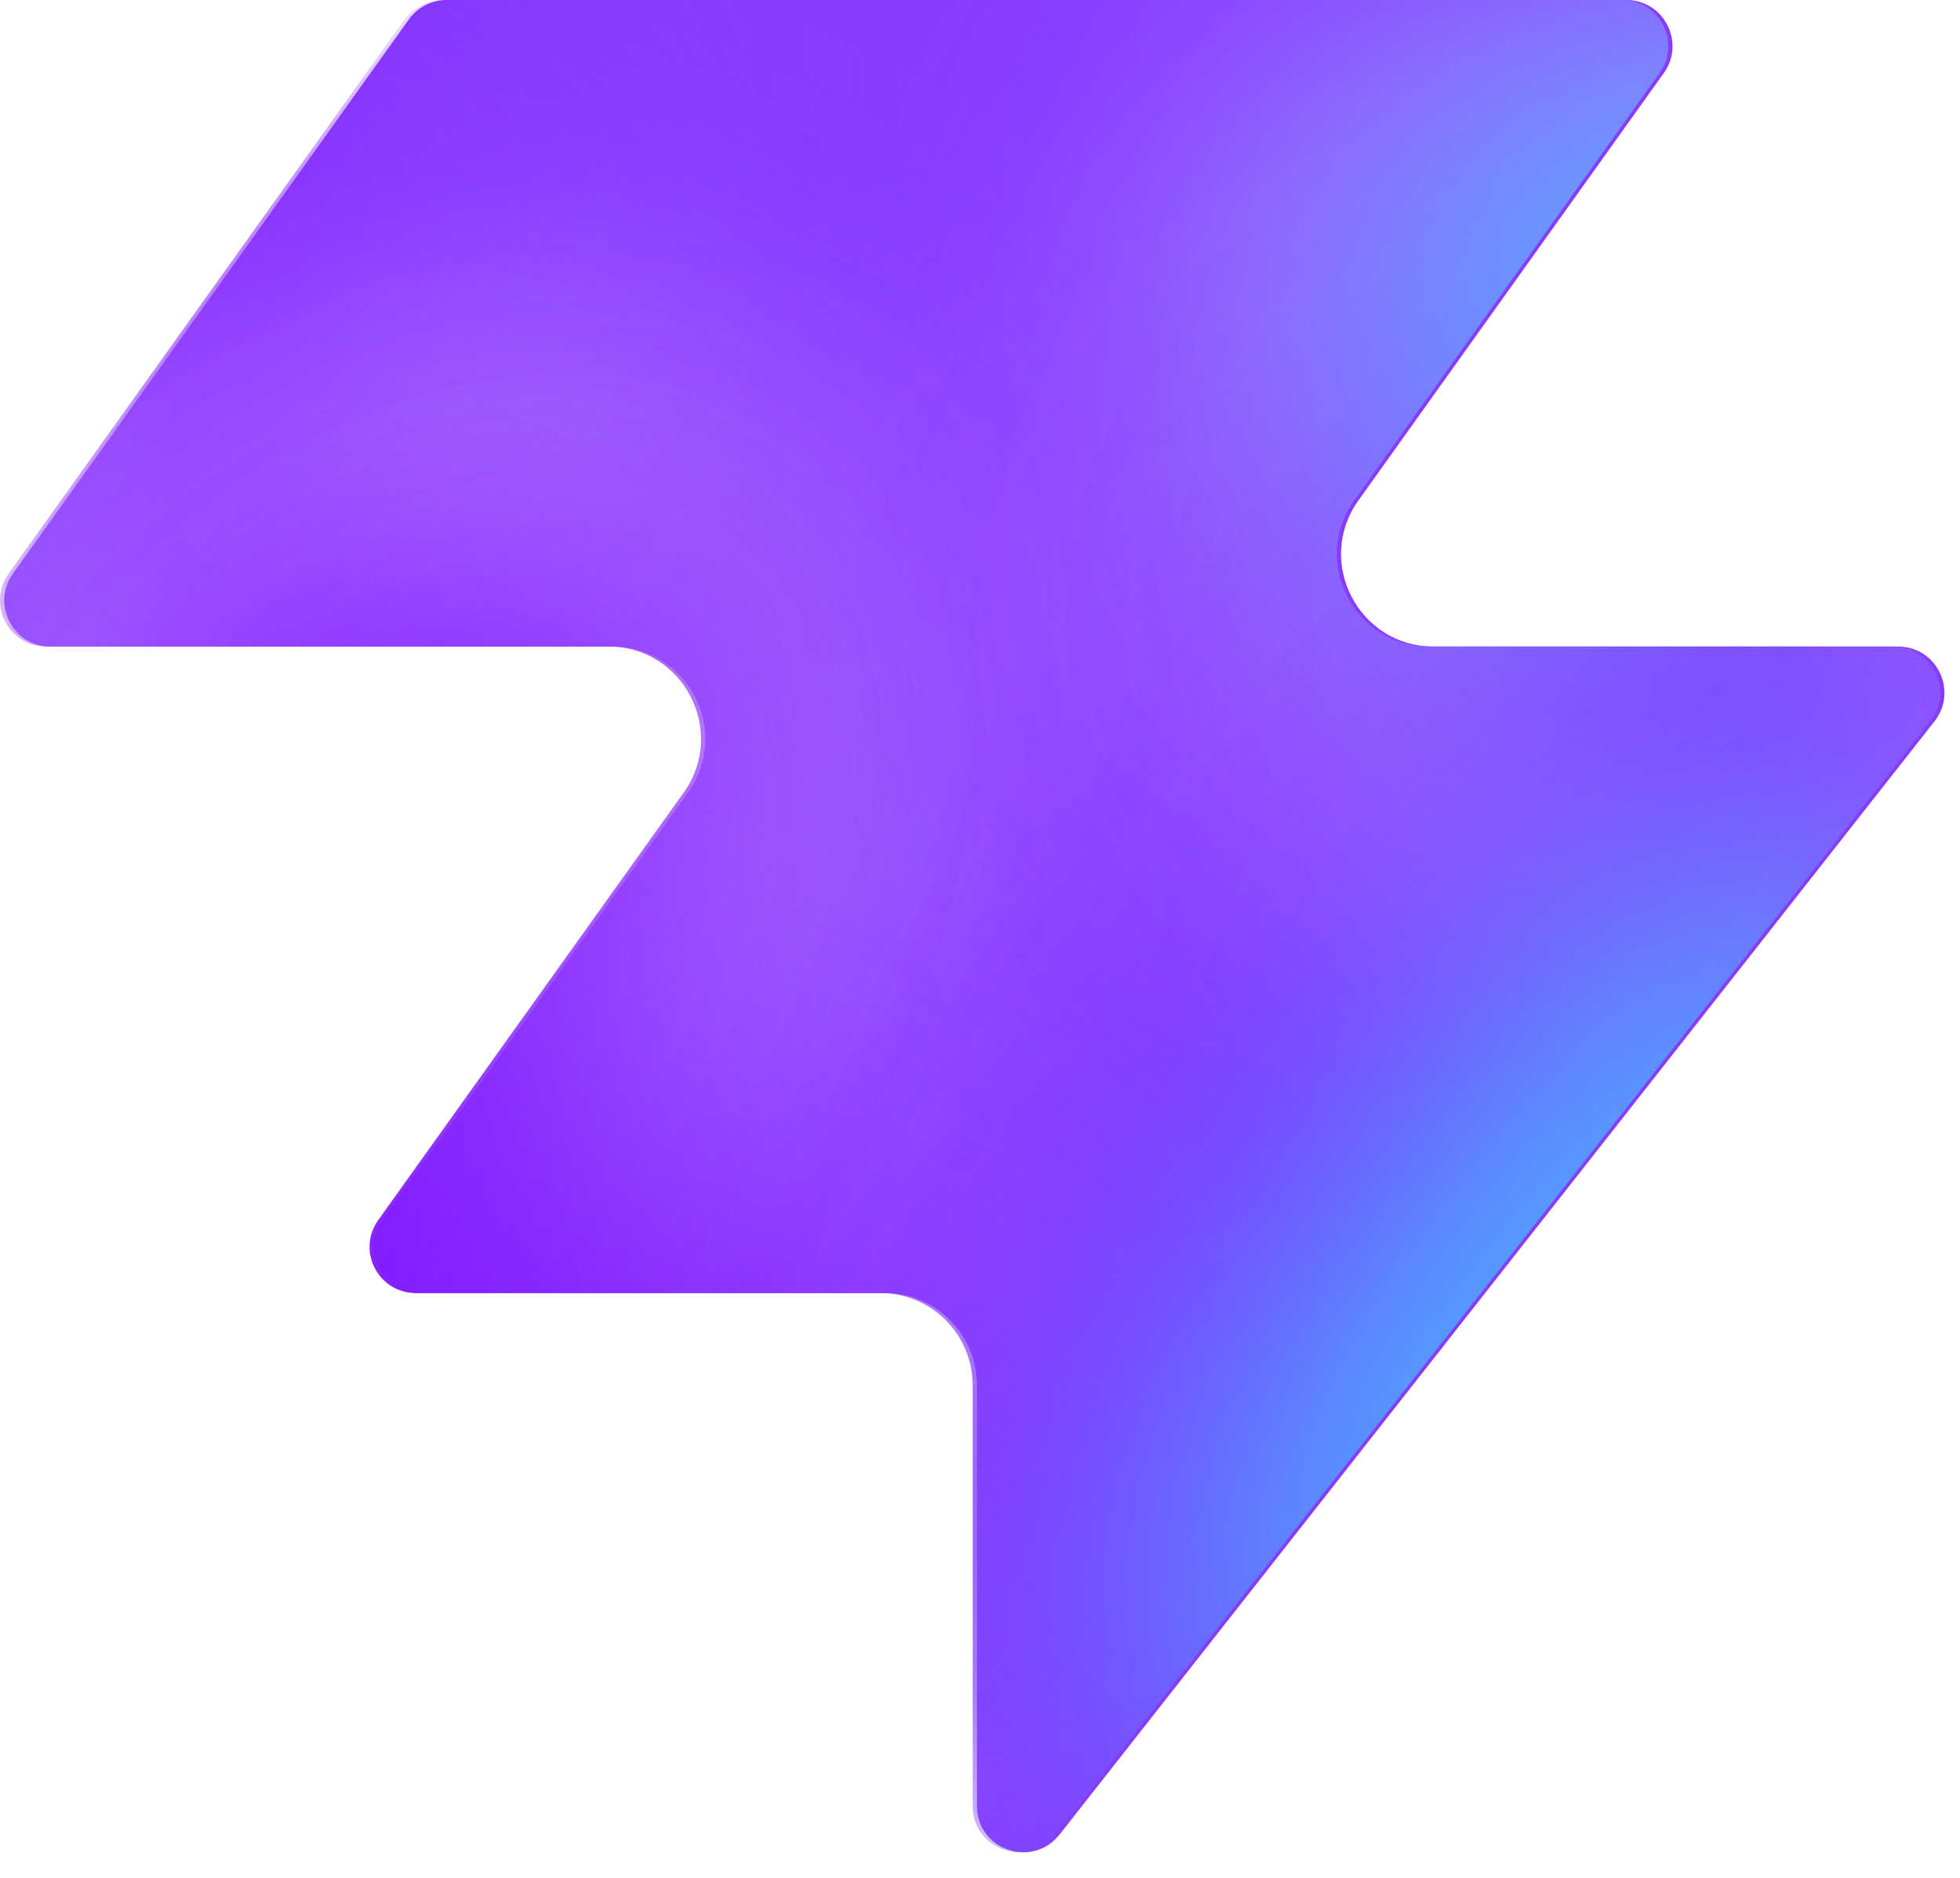
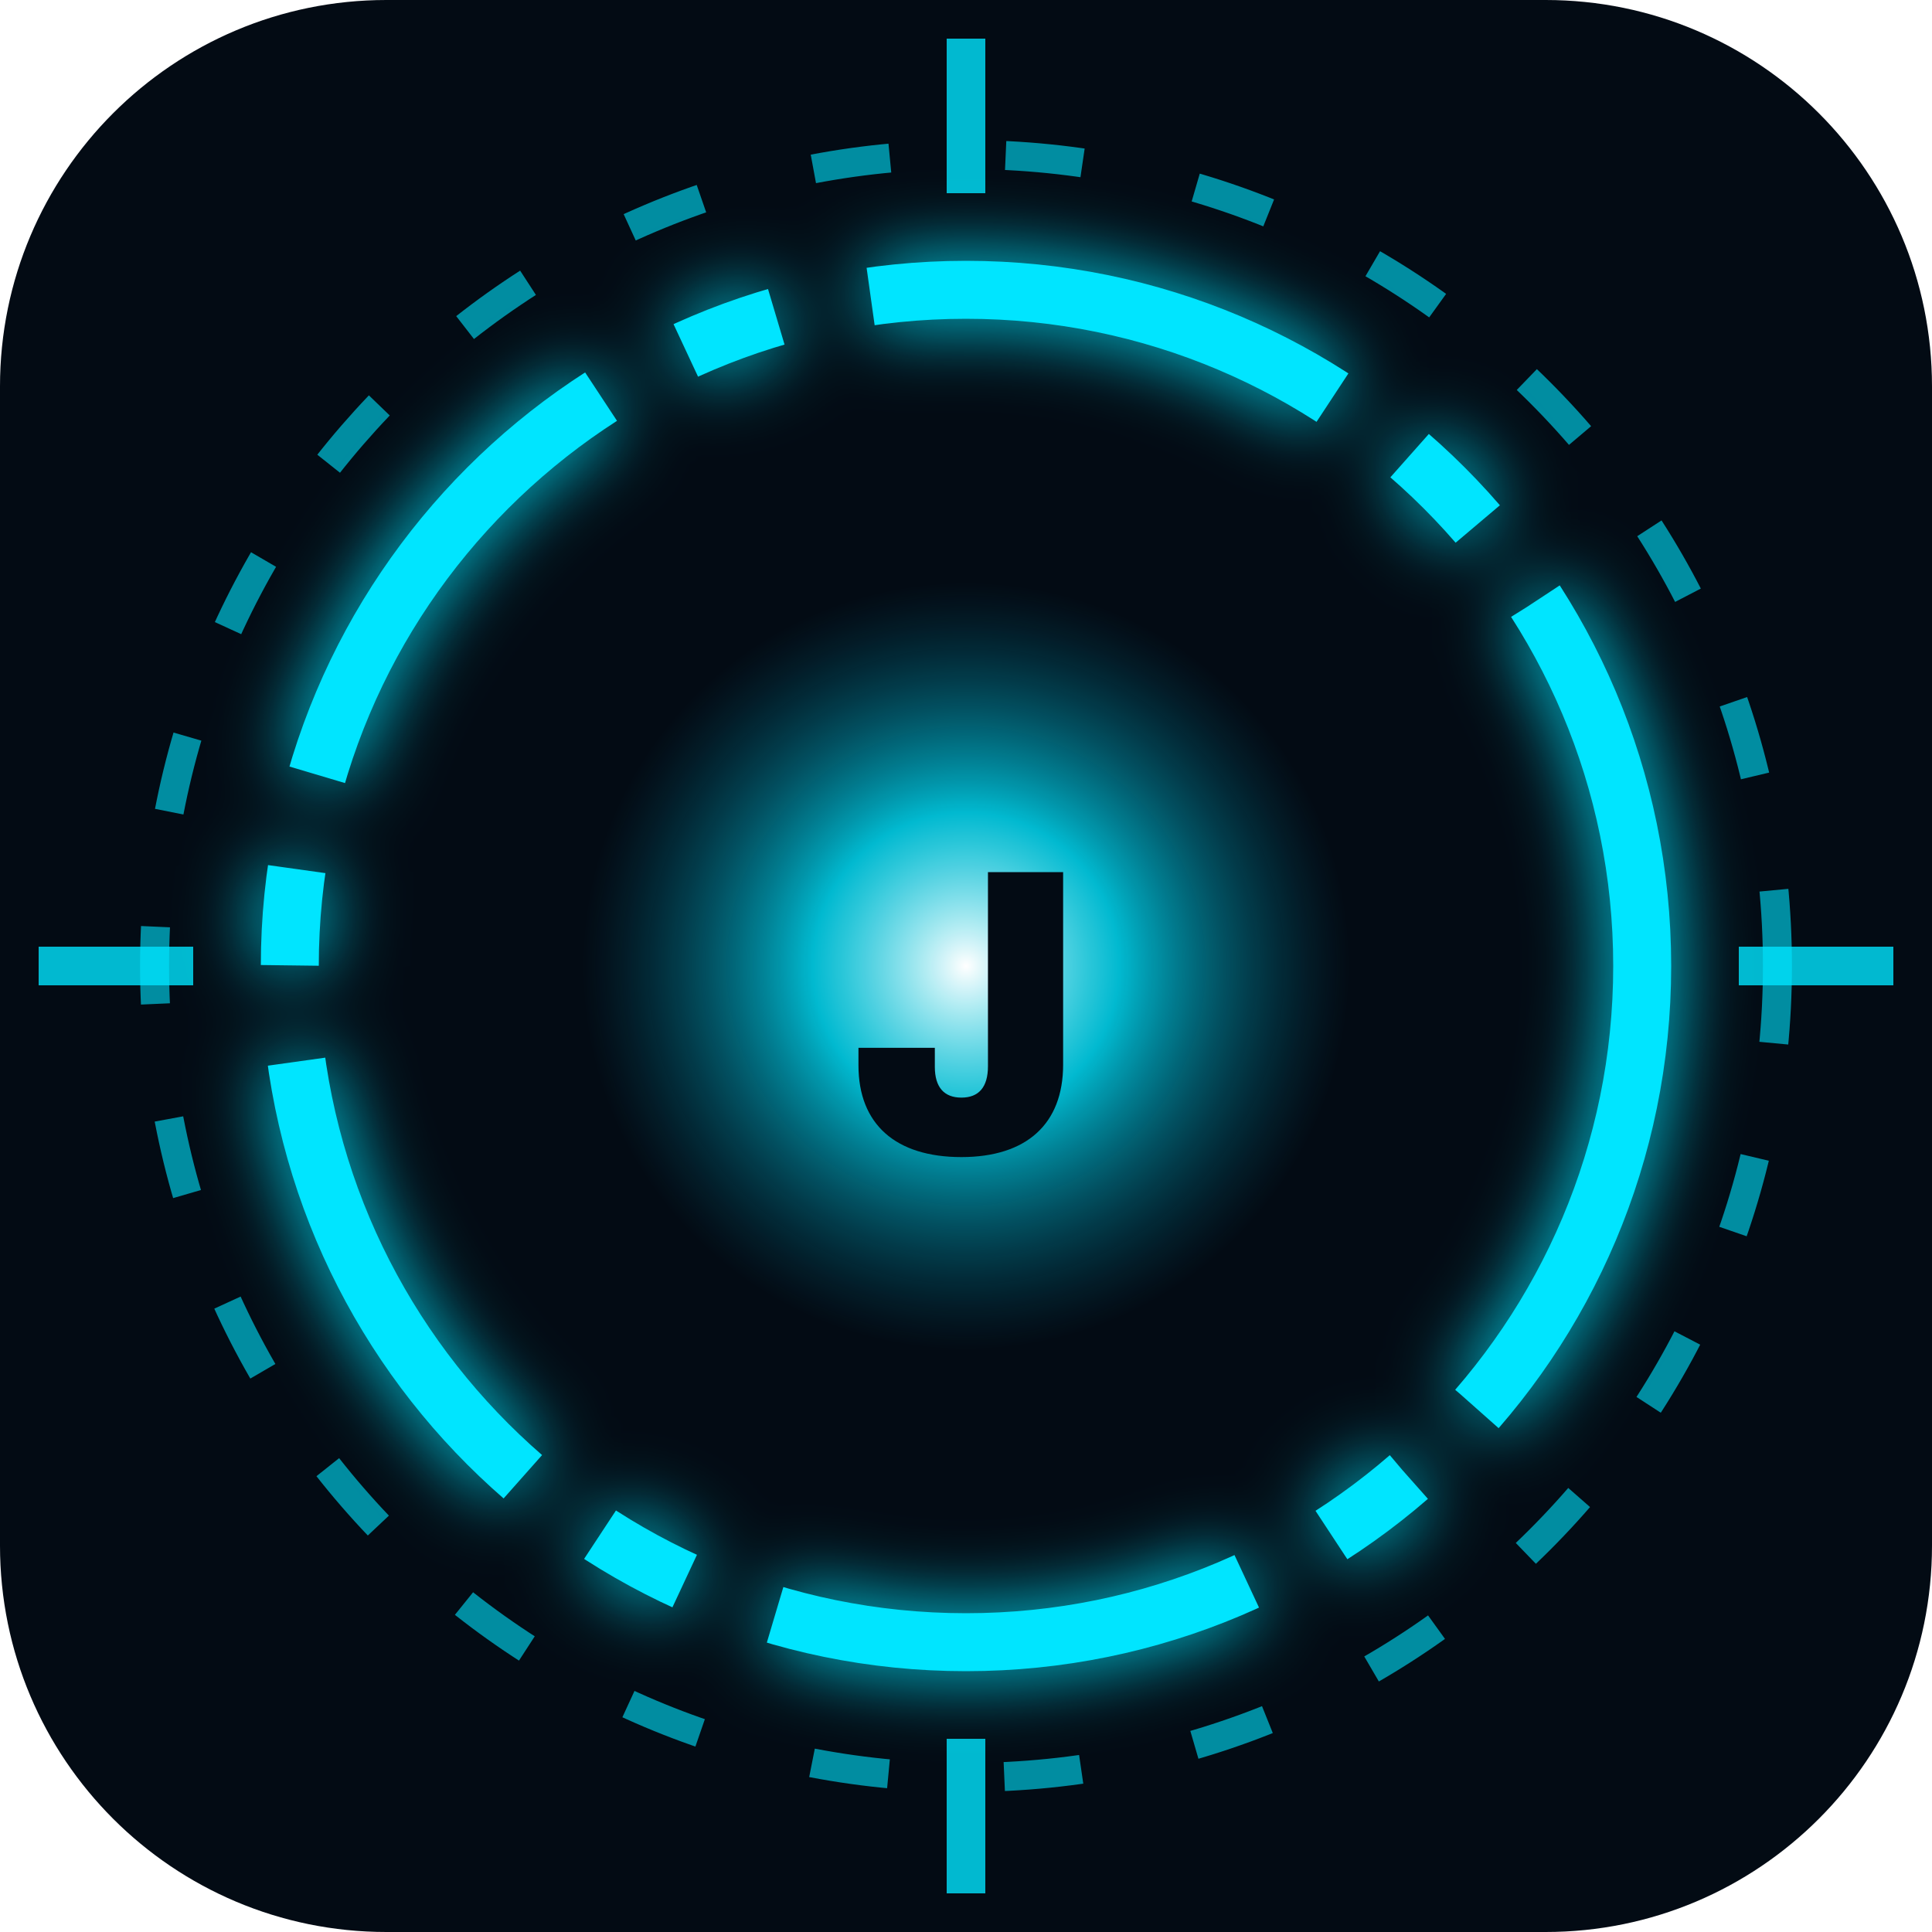
- <svg xmlns="http://www.w3.org/2000/svg" width="48" height="46" fill="none" viewBox="0 0 48 46">
-   <path fill="#863bff" d="M25.946 44.938c-.664.845-2.021.375-2.021-.698V33.937a2.26 2.26 0 0 0-2.262-2.262H10.287c-.92 0-1.456-1.04-.92-1.788l7.48-10.471c1.07-1.497 0-3.578-1.842-3.578H1.237c-.92 0-1.456-1.04-.92-1.788L10.013.474c.214-.297.556-.474.92-.474h28.894c.92 0 1.456 1.04.92 1.788l-7.48 10.471c-1.07 1.498 0 3.579 1.842 3.579h11.377c.943 0 1.473 1.088.89 1.83L25.947 44.94z" style="fill:#863bff;fill:color(display-p3 .525 .23 1);fill-opacity:1" />
-   <mask id="a" width="48" height="46" x="0" y="0" maskUnits="userSpaceOnUse" style="mask-type:alpha">
-     <path fill="#000" d="M25.842 44.938c-.664.844-2.021.375-2.021-.698V33.937a2.26 2.26 0 0 0-2.262-2.262H10.183c-.92 0-1.456-1.04-.92-1.788l7.48-10.471c1.07-1.498 0-3.579-1.842-3.579H1.133c-.92 0-1.456-1.04-.92-1.787L9.91.473c.214-.297.556-.474.92-.474h28.894c.92 0 1.456 1.04.92 1.788l-7.48 10.471c-1.07 1.498 0 3.578 1.842 3.578h11.377c.943 0 1.473 1.088.89 1.832L25.843 44.94z" style="fill:#000;fill-opacity:1" />
-   </mask>
-   <g mask="url(#a)">
-     <g filter="url(#b)">
-       <ellipse cx="5.508" cy="14.704" fill="#ede6ff" rx="5.508" ry="14.704" style="fill:#ede6ff;fill:color(display-p3 .927 .903 1);fill-opacity:1" transform="matrix(.00324 1 1 -.00324 -4.47 31.516)" />
-     </g>
-     <g filter="url(#c)">
-       <ellipse cx="10.399" cy="29.851" fill="#ede6ff" rx="10.399" ry="29.851" style="fill:#ede6ff;fill:color(display-p3 .927 .903 1);fill-opacity:1" transform="matrix(.00324 1 1 -.00324 -39.328 7.883)" />
-     </g>
-     <g filter="url(#d)">
-       <ellipse cx="5.508" cy="30.487" fill="#7e14ff" rx="5.508" ry="30.487" style="fill:#7e14ff;fill:color(display-p3 .492 .077 1);fill-opacity:1" transform="rotate(89.814 -25.913 -14.639)scale(1 -1)" />
-     </g>
-     <g filter="url(#e)">
-       <ellipse cx="5.508" cy="30.599" fill="#7e14ff" rx="5.508" ry="30.599" style="fill:#7e14ff;fill:color(display-p3 .492 .077 1);fill-opacity:1" transform="rotate(89.814 -32.644 -3.334)scale(1 -1)" />
-     </g>
-     <g filter="url(#f)">
-       <ellipse cx="5.508" cy="30.599" fill="#7e14ff" rx="5.508" ry="30.599" style="fill:#7e14ff;fill:color(display-p3 .492 .077 1);fill-opacity:1" transform="matrix(.00324 1 1 -.00324 -34.34 30.47)" />
-     </g>
-     <g filter="url(#g)">
-       <ellipse cx="14.072" cy="22.078" fill="#ede6ff" rx="14.072" ry="22.078" style="fill:#ede6ff;fill:color(display-p3 .927 .903 1);fill-opacity:1" transform="rotate(93.35 24.506 48.493)scale(-1 1)" />
-     </g>
-     <g filter="url(#h)">
-       <ellipse cx="3.47" cy="21.501" fill="#7e14ff" rx="3.47" ry="21.501" style="fill:#7e14ff;fill:color(display-p3 .492 .077 1);fill-opacity:1" transform="rotate(89.009 28.708 47.59)scale(-1 1)" />
-     </g>
-     <g filter="url(#i)">
-       <ellipse cx="3.47" cy="21.501" fill="#7e14ff" rx="3.47" ry="21.501" style="fill:#7e14ff;fill:color(display-p3 .492 .077 1);fill-opacity:1" transform="rotate(89.009 28.708 47.59)scale(-1 1)" />
-     </g>
-     <g filter="url(#j)">
-       <ellipse cx=".387" cy="8.972" fill="#7e14ff" rx="4.407" ry="29.108" style="fill:#7e14ff;fill:color(display-p3 .492 .077 1);fill-opacity:1" transform="rotate(39.51 .387 8.972)" />
-     </g>
-     <g filter="url(#k)">
-       <ellipse cx="47.523" cy="-6.092" fill="#7e14ff" rx="4.407" ry="29.108" style="fill:#7e14ff;fill:color(display-p3 .492 .077 1);fill-opacity:1" transform="rotate(37.892 47.523 -6.092)" />
-     </g>
-     <g filter="url(#l)">
-       <ellipse cx="41.412" cy="6.333" fill="#47bfff" rx="5.971" ry="9.665" style="fill:#47bfff;fill:color(display-p3 .28 .748 1);fill-opacity:1" transform="rotate(37.892 41.412 6.333)" />
-     </g>
-     <g filter="url(#m)">
-       <ellipse cx="-1.879" cy="38.332" fill="#7e14ff" rx="4.407" ry="29.108" style="fill:#7e14ff;fill:color(display-p3 .492 .077 1);fill-opacity:1" transform="rotate(37.892 -1.88 38.332)" />
-     </g>
-     <g filter="url(#n)">
-       <ellipse cx="-1.879" cy="38.332" fill="#7e14ff" rx="4.407" ry="29.108" style="fill:#7e14ff;fill:color(display-p3 .492 .077 1);fill-opacity:1" transform="rotate(37.892 -1.88 38.332)" />
-     </g>
-     <g filter="url(#o)">
-       <ellipse cx="35.651" cy="29.907" fill="#7e14ff" rx="4.407" ry="29.108" style="fill:#7e14ff;fill:color(display-p3 .492 .077 1);fill-opacity:1" transform="rotate(37.892 35.651 29.907)" />
-     </g>
-     <g filter="url(#p)">
-       <ellipse cx="38.418" cy="32.4" fill="#47bfff" rx="5.971" ry="15.297" style="fill:#47bfff;fill:color(display-p3 .28 .748 1);fill-opacity:1" transform="rotate(37.892 38.418 32.4)" />
-     </g>
-   </g>
+ <svg xmlns="http://www.w3.org/2000/svg" viewBox="0 0 100 100" width="100%" height="100%">
  <defs>
-     <filter id="b" width="60.045" height="41.654" x="-19.77" y="16.149" color-interpolation-filters="sRGB" filterUnits="userSpaceOnUse">
-       <feFlood flood-opacity="0" result="BackgroundImageFix" />
-       <feBlend in="SourceGraphic" in2="BackgroundImageFix" result="shape" />
-       <feGaussianBlur result="effect1_foregroundBlur_2002_17158" stdDeviation="7.659" />
-     </filter>
-     <filter id="c" width="90.34" height="51.437" x="-54.613" y="-7.533" color-interpolation-filters="sRGB" filterUnits="userSpaceOnUse">
-       <feFlood flood-opacity="0" result="BackgroundImageFix" />
-       <feBlend in="SourceGraphic" in2="BackgroundImageFix" result="shape" />
-       <feGaussianBlur result="effect1_foregroundBlur_2002_17158" stdDeviation="7.659" />
-     </filter>
-     <filter id="d" width="79.355" height="29.4" x="-49.64" y="2.03" color-interpolation-filters="sRGB" filterUnits="userSpaceOnUse">
-       <feFlood flood-opacity="0" result="BackgroundImageFix" />
-       <feBlend in="SourceGraphic" in2="BackgroundImageFix" result="shape" />
-       <feGaussianBlur result="effect1_foregroundBlur_2002_17158" stdDeviation="4.596" />
-     </filter>
-     <filter id="e" width="79.579" height="29.4" x="-45.045" y="20.029" color-interpolation-filters="sRGB" filterUnits="userSpaceOnUse">
-       <feFlood flood-opacity="0" result="BackgroundImageFix" />
-       <feBlend in="SourceGraphic" in2="BackgroundImageFix" result="shape" />
-       <feGaussianBlur result="effect1_foregroundBlur_2002_17158" stdDeviation="4.596" />
-     </filter>
-     <filter id="f" width="79.579" height="29.4" x="-43.513" y="21.178" color-interpolation-filters="sRGB" filterUnits="userSpaceOnUse">
-       <feFlood flood-opacity="0" result="BackgroundImageFix" />
-       <feBlend in="SourceGraphic" in2="BackgroundImageFix" result="shape" />
-       <feGaussianBlur result="effect1_foregroundBlur_2002_17158" stdDeviation="4.596" />
-     </filter>
-     <filter id="g" width="74.749" height="58.852" x="15.756" y="-17.901" color-interpolation-filters="sRGB" filterUnits="userSpaceOnUse">
-       <feFlood flood-opacity="0" result="BackgroundImageFix" />
-       <feBlend in="SourceGraphic" in2="BackgroundImageFix" result="shape" />
-       <feGaussianBlur result="effect1_foregroundBlur_2002_17158" stdDeviation="7.659" />
-     </filter>
-     <filter id="h" width="61.377" height="25.362" x="23.548" y="2.284" color-interpolation-filters="sRGB" filterUnits="userSpaceOnUse">
-       <feFlood flood-opacity="0" result="BackgroundImageFix" />
-       <feBlend in="SourceGraphic" in2="BackgroundImageFix" result="shape" />
-       <feGaussianBlur result="effect1_foregroundBlur_2002_17158" stdDeviation="4.596" />
-     </filter>
-     <filter id="i" width="61.377" height="25.362" x="23.548" y="2.284" color-interpolation-filters="sRGB" filterUnits="userSpaceOnUse">
-       <feFlood flood-opacity="0" result="BackgroundImageFix" />
-       <feBlend in="SourceGraphic" in2="BackgroundImageFix" result="shape" />
-       <feGaussianBlur result="effect1_foregroundBlur_2002_17158" stdDeviation="4.596" />
-     </filter>
-     <filter id="j" width="56.045" height="63.649" x="-27.636" y="-22.853" color-interpolation-filters="sRGB" filterUnits="userSpaceOnUse">
-       <feFlood flood-opacity="0" result="BackgroundImageFix" />
-       <feBlend in="SourceGraphic" in2="BackgroundImageFix" result="shape" />
-       <feGaussianBlur result="effect1_foregroundBlur_2002_17158" stdDeviation="4.596" />
-     </filter>
-     <filter id="k" width="54.814" height="64.646" x="20.116" y="-38.415" color-interpolation-filters="sRGB" filterUnits="userSpaceOnUse">
-       <feFlood flood-opacity="0" result="BackgroundImageFix" />
-       <feBlend in="SourceGraphic" in2="BackgroundImageFix" result="shape" />
-       <feGaussianBlur result="effect1_foregroundBlur_2002_17158" stdDeviation="4.596" />
-     </filter>
-     <filter id="l" width="33.541" height="35.313" x="24.641" y="-11.323" color-interpolation-filters="sRGB" filterUnits="userSpaceOnUse">
-       <feFlood flood-opacity="0" result="BackgroundImageFix" />
-       <feBlend in="SourceGraphic" in2="BackgroundImageFix" result="shape" />
-       <feGaussianBlur result="effect1_foregroundBlur_2002_17158" stdDeviation="4.596" />
-     </filter>
-     <filter id="m" width="54.814" height="64.646" x="-29.286" y="6.009" color-interpolation-filters="sRGB" filterUnits="userSpaceOnUse">
-       <feFlood flood-opacity="0" result="BackgroundImageFix" />
-       <feBlend in="SourceGraphic" in2="BackgroundImageFix" result="shape" />
-       <feGaussianBlur result="effect1_foregroundBlur_2002_17158" stdDeviation="4.596" />
-     </filter>
-     <filter id="n" width="54.814" height="64.646" x="-29.286" y="6.009" color-interpolation-filters="sRGB" filterUnits="userSpaceOnUse">
-       <feFlood flood-opacity="0" result="BackgroundImageFix" />
-       <feBlend in="SourceGraphic" in2="BackgroundImageFix" result="shape" />
-       <feGaussianBlur result="effect1_foregroundBlur_2002_17158" stdDeviation="4.596" />
-     </filter>
-     <filter id="o" width="54.814" height="64.646" x="8.244" y="-2.416" color-interpolation-filters="sRGB" filterUnits="userSpaceOnUse">
-       <feFlood flood-opacity="0" result="BackgroundImageFix" />
-       <feBlend in="SourceGraphic" in2="BackgroundImageFix" result="shape" />
-       <feGaussianBlur result="effect1_foregroundBlur_2002_17158" stdDeviation="4.596" />
-     </filter>
-     <filter id="p" width="39.409" height="43.623" x="18.713" y="10.588" color-interpolation-filters="sRGB" filterUnits="userSpaceOnUse">
-       <feFlood flood-opacity="0" result="BackgroundImageFix" />
-       <feBlend in="SourceGraphic" in2="BackgroundImageFix" result="shape" />
-       <feGaussianBlur result="effect1_foregroundBlur_2002_17158" stdDeviation="4.596" />
+     <radialGradient id="coreGlow" cx="50%" cy="50%" r="50%">
+       <stop offset="0%" stop-color="#ffffff" stop-opacity="1" />
+       <stop offset="40%" stop-color="#00e5ff" stop-opacity="0.8" />
+       <stop offset="100%" stop-color="#006680" stop-opacity="0" />
+     </radialGradient>
+     <filter id="neonGlow" x="-20%" y="-20%" width="140%" height="140%">
+       <feGaussianBlur stdDeviation="2" result="blur" />
+       <feMerge>
+         <feMergeNode in="blur" />
+         <feMergeNode in="SourceGraphic" />
+       </feMerge>
    </filter>
  </defs>
+   <rect width="100" height="100" rx="20" fill="#030b14" />
+   <circle cx="50" cy="50" r="42" fill="none" stroke="#00e5ff" stroke-width="1.5" stroke-dasharray="4 6" opacity="0.6" />
+   <circle cx="50" cy="50" r="35" fill="none" stroke="#00e5ff" stroke-width="3" stroke-dasharray="25 5 5 5" filter="url(#neonGlow)" />
+   <circle cx="50" cy="50" r="20" fill="url(#coreGlow)" />
+   <text x="50" y="52" font-family="system-ui, -apple-system, sans-serif" font-size="20" font-weight="900" fill="#030b14" text-anchor="middle" dominant-baseline="middle">J</text>
+   <line x1="50" y1="2" x2="50" y2="10" stroke="#00e5ff" stroke-width="2" opacity="0.8" />
+   <line x1="50" y1="90" x2="50" y2="98" stroke="#00e5ff" stroke-width="2" opacity="0.8" />
+   <line x1="2" y1="50" x2="10" y2="50" stroke="#00e5ff" stroke-width="2" opacity="0.8" />
+   <line x1="90" y1="50" x2="98" y2="50" stroke="#00e5ff" stroke-width="2" opacity="0.8" />
</svg>
